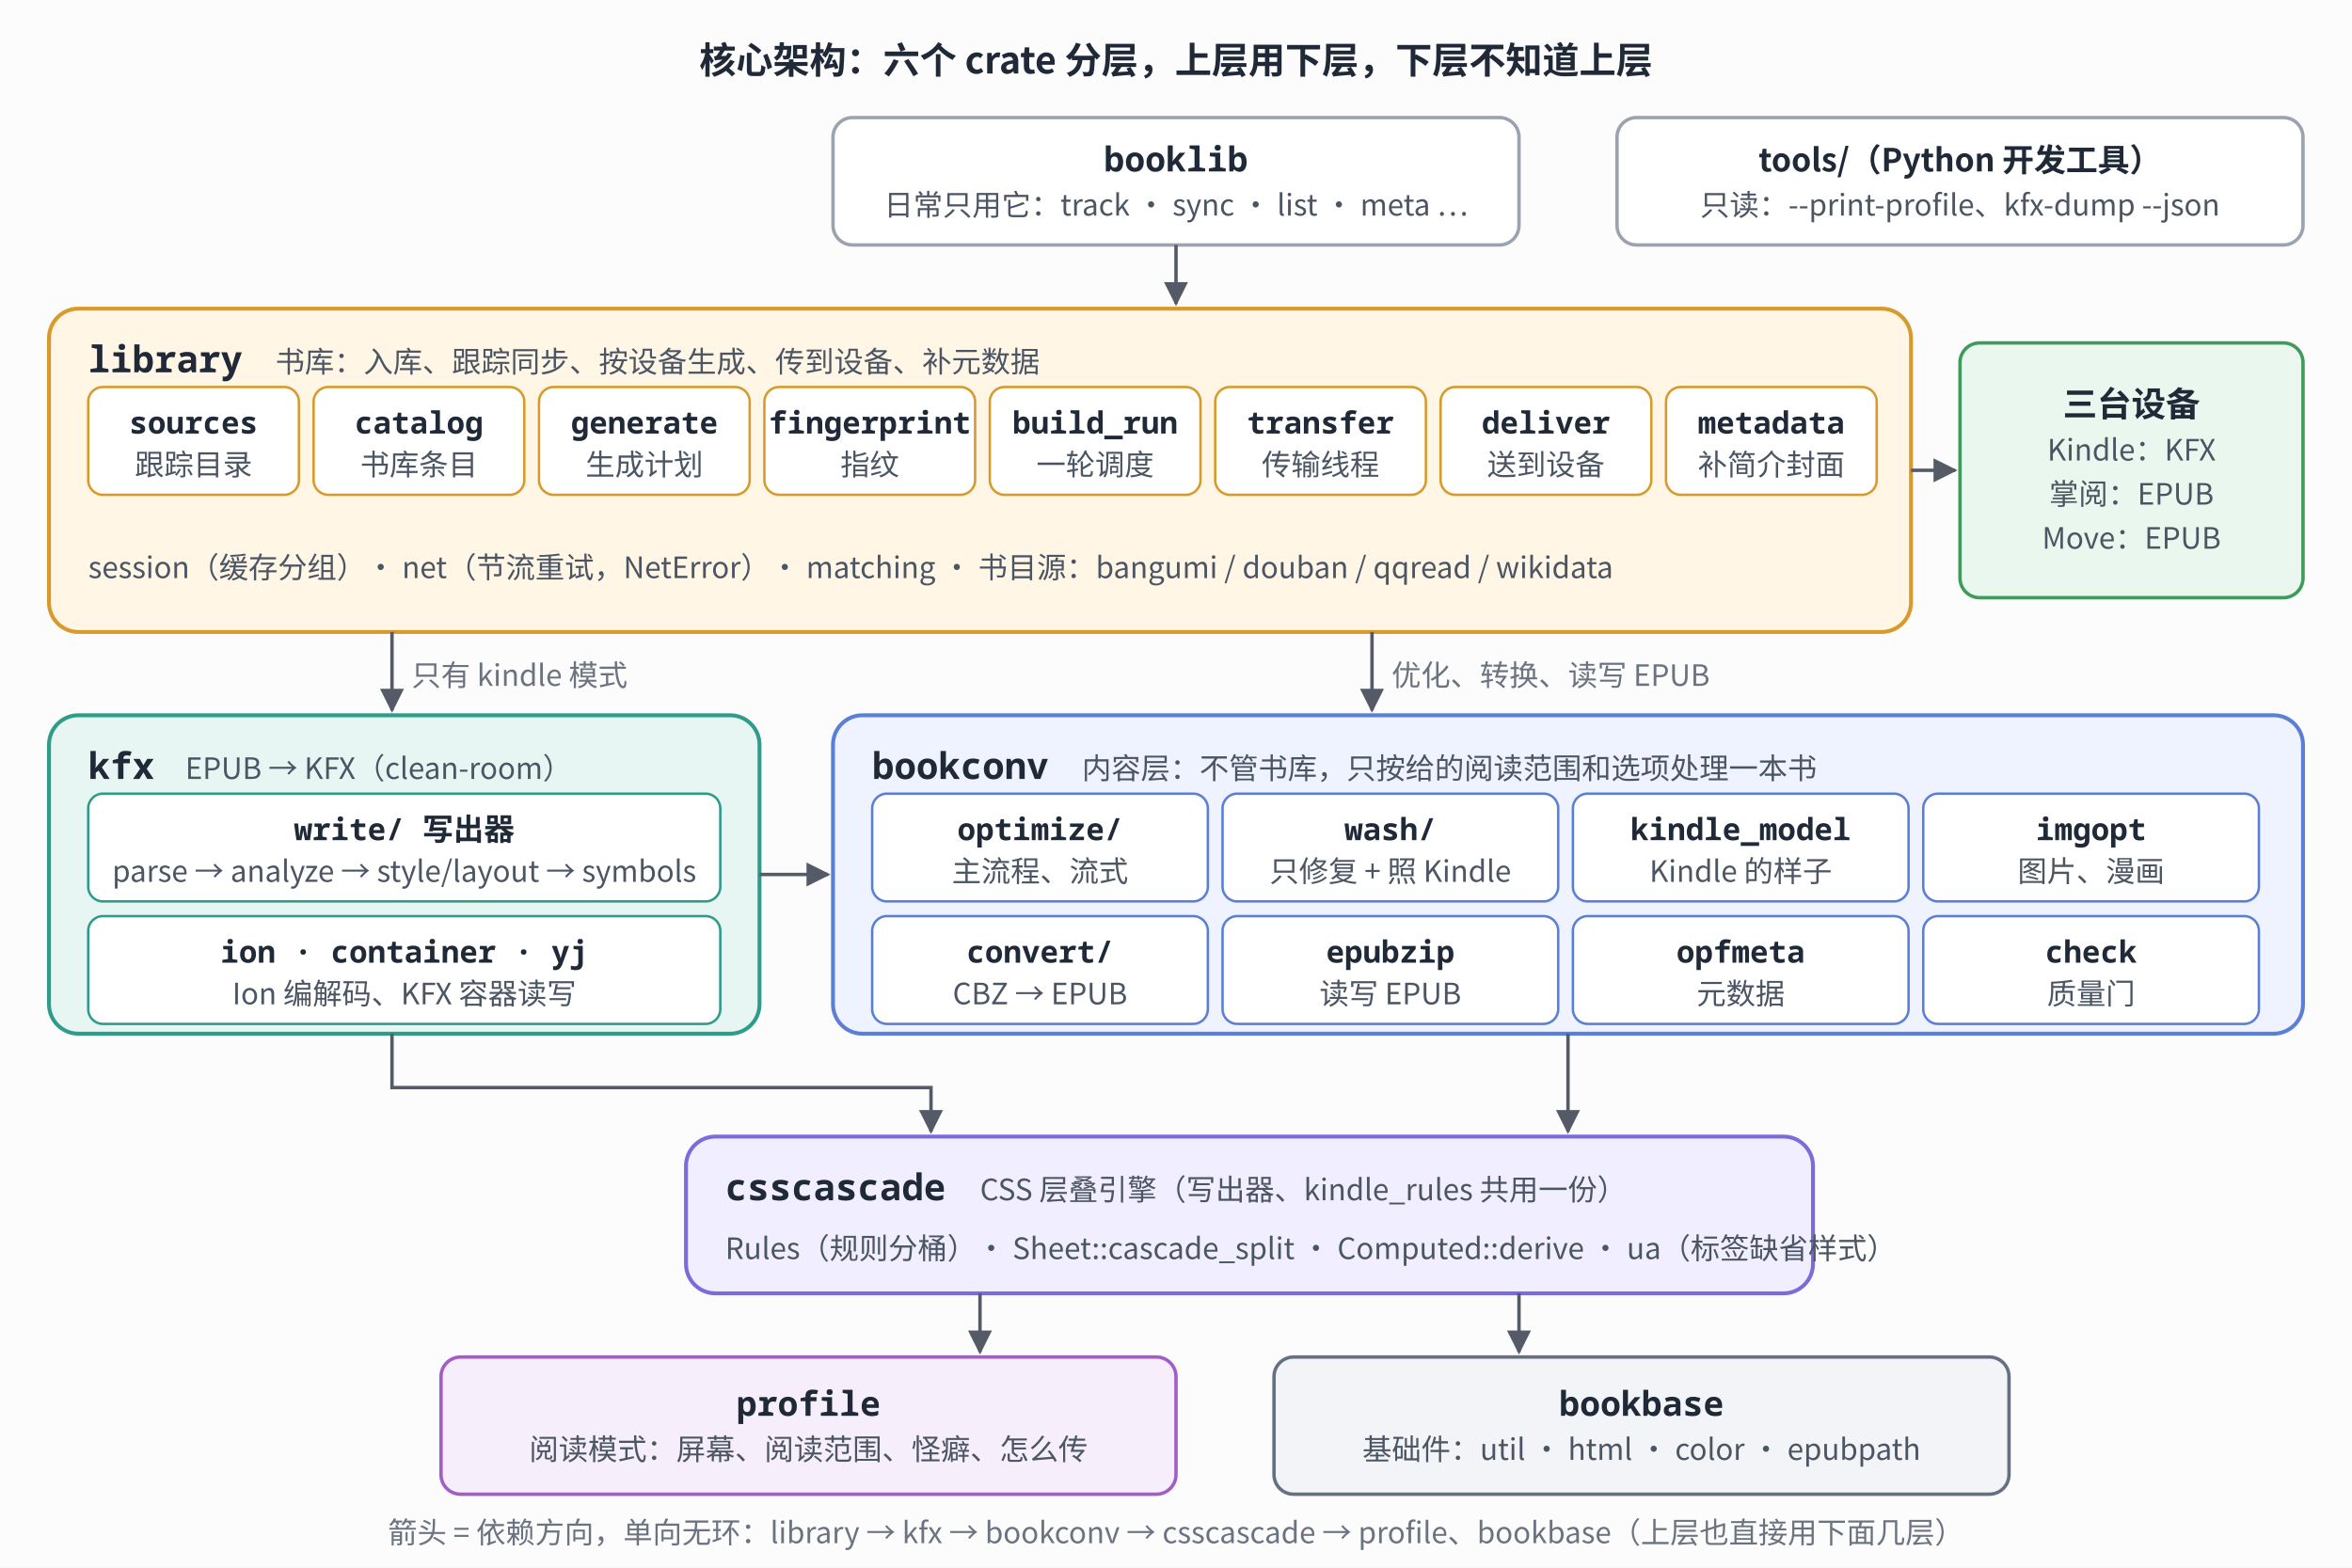
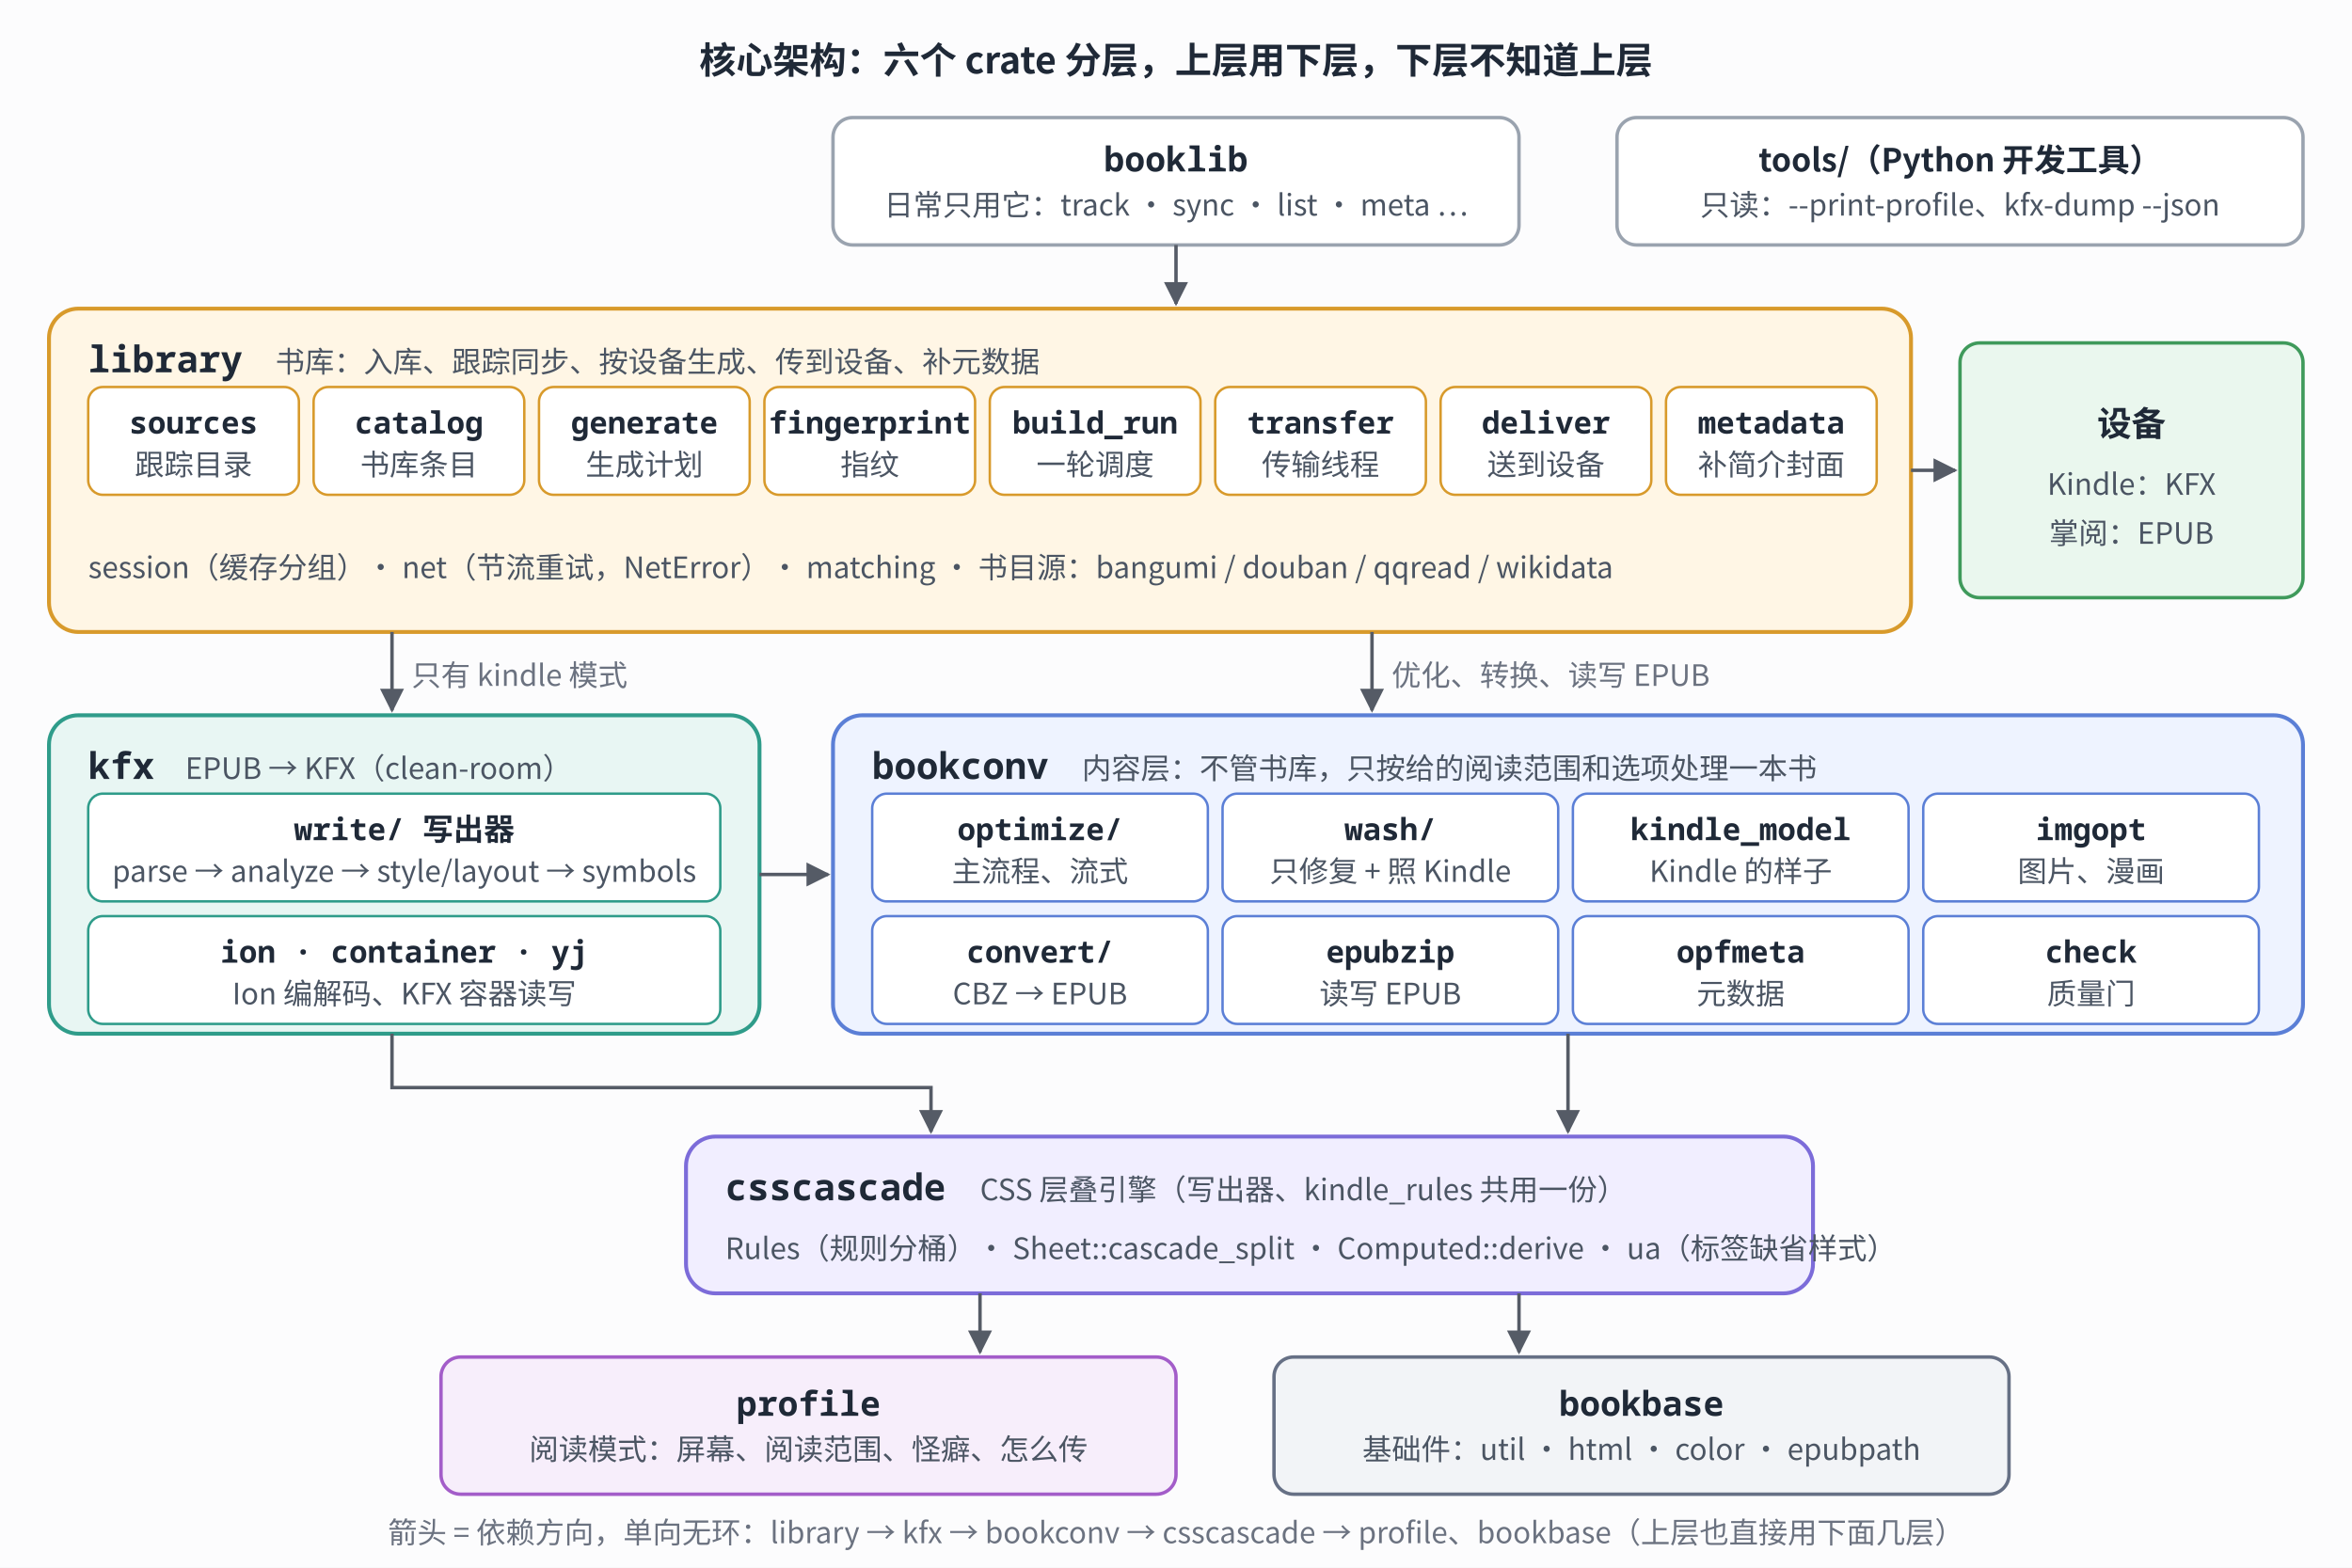
<svg xmlns="http://www.w3.org/2000/svg" viewBox="0 0 960 640" width="960" height="640" font-family="'Noto Sans CJK SC','PingFang SC','Microsoft YaHei',sans-serif" font-size="13">
  <defs>
    <marker id="a" viewBox="0 0 10 10" refX="9" refY="5" markerWidth="7" markerHeight="7" orient="auto-start-reverse">
      <path d="M0 0L10 5L0 10z" fill="#555B66" />
    </marker>
    <style>
      .t{font-weight:600;fill:#1F2937}
      .tm{font-family:'Noto Sans Mono','DejaVu Sans Mono',monospace;font-weight:600;fill:#1F2937}
      .s{font-size:12px;fill:#4B5563}
      .sm{font-family:'Noto Sans Mono','DejaVu Sans Mono',monospace;font-size:11.5px;fill:#4B5563}
      .n{font-size:12px;fill:#6B7280}
    </style>
  </defs>
  <rect width="960" height="640" fill="#FCFCFD" />
  <text x="480" y="30" text-anchor="middle" class="t" font-size="15">核心架构：六个 crate 分层，上层用下层，下层不知道上层</text>
  <rect x="340" y="48" width="280" height="52" rx="8" fill="#FFFFFF" stroke="#9AA3AF" stroke-width="1.4" />
  <text x="480.0" y="70.0" text-anchor="middle" class="tm" font-size="14">booklib</text>
  <text x="480.0" y="88.0" text-anchor="middle" class="s">日常只用它：track · sync · list · meta …</text>
  <rect x="660" y="48" width="280" height="52" rx="8" fill="#FFFFFF" stroke="#9AA3AF" stroke-width="1.4" />
  <text x="800.0" y="70.0" text-anchor="middle" class="t" font-size="13">tools/（Python 开发工具）</text>
  <text x="800.0" y="88.0" text-anchor="middle" class="s">只读：--print-profile、kfx-dump --json</text>
  <path d="M480 100 L480 124" fill="none" stroke="#555B66" stroke-width="1.4" marker-end="url(#a)" />
  <rect x="20" y="126" width="760" height="132" rx="12" fill="#FFF6E5" stroke="#D89A2B" stroke-width="1.6" />
  <text x="36" y="152" class="tm" font-size="15" fill="#D89A2B">library</text>
  <text x="112.4" y="152" class="s">书库：入库、跟踪同步、按设备生成、传到设备、补元数据</text>
  <rect x="36" y="158" width="86" height="44" rx="6" fill="#FFFFFF" stroke="#D89A2B" stroke-width="1" />
  <text x="79.0" y="177" text-anchor="middle" class="tm" font-size="12.5">sources</text>
  <text x="79.0" y="194" text-anchor="middle" class="s" font-size="11">跟踪目录</text>
  <rect x="128" y="158" width="86" height="44" rx="6" fill="#FFFFFF" stroke="#D89A2B" stroke-width="1" />
  <text x="171.0" y="177" text-anchor="middle" class="tm" font-size="12.5">catalog</text>
  <text x="171.0" y="194" text-anchor="middle" class="s" font-size="11">书库条目</text>
  <rect x="220" y="158" width="86" height="44" rx="6" fill="#FFFFFF" stroke="#D89A2B" stroke-width="1" />
  <text x="263.0" y="177" text-anchor="middle" class="tm" font-size="12.5">generate</text>
  <text x="263.0" y="194" text-anchor="middle" class="s" font-size="11">生成计划</text>
  <rect x="312" y="158" width="86" height="44" rx="6" fill="#FFFFFF" stroke="#D89A2B" stroke-width="1" />
  <text x="355.0" y="177" text-anchor="middle" class="tm" font-size="12.5">fingerprint</text>
  <text x="355.0" y="194" text-anchor="middle" class="s" font-size="11">指纹</text>
  <rect x="404" y="158" width="86" height="44" rx="6" fill="#FFFFFF" stroke="#D89A2B" stroke-width="1" />
  <text x="447.0" y="177" text-anchor="middle" class="tm" font-size="12.5">build_run</text>
  <text x="447.0" y="194" text-anchor="middle" class="s" font-size="11">一轮调度</text>
  <rect x="496" y="158" width="86" height="44" rx="6" fill="#FFFFFF" stroke="#D89A2B" stroke-width="1" />
  <text x="539.0" y="177" text-anchor="middle" class="tm" font-size="12.5">transfer</text>
  <text x="539.0" y="194" text-anchor="middle" class="s" font-size="11">传输线程</text>
  <rect x="588" y="158" width="86" height="44" rx="6" fill="#FFFFFF" stroke="#D89A2B" stroke-width="1" />
  <text x="631.0" y="177" text-anchor="middle" class="tm" font-size="12.5">deliver</text>
  <text x="631.0" y="194" text-anchor="middle" class="s" font-size="11">送到设备</text>
  <rect x="680" y="158" width="86" height="44" rx="6" fill="#FFFFFF" stroke="#D89A2B" stroke-width="1" />
  <text x="723.0" y="177" text-anchor="middle" class="tm" font-size="12.5">metadata</text>
  <text x="723.0" y="194" text-anchor="middle" class="s" font-size="11">补简介封面</text>
  <text x="36" y="236" text-anchor="start" class="s">session（缓存分组）· net（节流重试，NetError）· matching · 书目源：bangumi / douban / qqread / wikidata</text>
  <rect x="800" y="140" width="140" height="104" rx="8" fill="#EAF7EE" stroke="#3F9A5B" stroke-width="1.4" />
-   <text x="870.0" y="170.0" text-anchor="middle" class="t" font-size="14">三台设备</text>
-   <text x="870.0" y="188.0" text-anchor="middle" class="s">Kindle：KFX</text>
-   <text x="870.0" y="206.0" text-anchor="middle" class="s">掌阅：EPUB</text>
-   <text x="870.0" y="224.0" text-anchor="middle" class="s">Move：EPUB</text>
+   <text x="870.0" y="178.0" text-anchor="middle" class="t" font-size="14">设备</text>
+   <text x="870.0" y="202.0" text-anchor="middle" class="s">Kindle：KFX</text>
+   <text x="870.0" y="222.0" text-anchor="middle" class="s">掌阅：EPUB</text>
  <path d="M780 192 L798 192" fill="none" stroke="#555B66" stroke-width="1.4" marker-end="url(#a)" />
  <path d="M160 258 L160 290" fill="none" stroke="#555B66" stroke-width="1.4" marker-end="url(#a)" />
  <text x="168" y="280" text-anchor="start" class="n">只有 kindle 模式</text>
  <path d="M560 258 L560 290" fill="none" stroke="#555B66" stroke-width="1.4" marker-end="url(#a)" />
  <text x="568" y="280" text-anchor="start" class="n">优化、转换、读写 EPUB</text>
  <rect x="20" y="292" width="290" height="130" rx="12" fill="#E8F6F3" stroke="#2F9C8A" stroke-width="1.6" />
  <text x="36" y="318" class="tm" font-size="15" fill="#2F9C8A">kfx</text>
  <text x="75.6" y="318" class="s">EPUB → KFX（clean-room）</text>
  <rect x="36" y="324" width="258" height="44" rx="6" fill="#FFFFFF" stroke="#2F9C8A" stroke-width="1" />
  <text x="165.0" y="343" text-anchor="middle" class="tm" font-size="12.5">write/  写出器</text>
  <text x="165.0" y="360" text-anchor="middle" class="s" font-size="11">parse → analyze → style/layout → symbols</text>
  <rect x="36" y="374" width="258" height="44" rx="6" fill="#FFFFFF" stroke="#2F9C8A" stroke-width="1" />
  <text x="165.0" y="393" text-anchor="middle" class="tm" font-size="12.5">ion · container · yj</text>
  <text x="165.0" y="410" text-anchor="middle" class="s" font-size="11">Ion 编解码、KFX 容器读写</text>
  <path d="M310 357 L338 357" fill="none" stroke="#555B66" stroke-width="1.4" marker-end="url(#a)" />
  <rect x="340" y="292" width="600" height="130" rx="12" fill="#EEF3FF" stroke="#5B7FD6" stroke-width="1.6" />
  <text x="356" y="318" class="tm" font-size="15" fill="#5B7FD6">bookconv</text>
  <text x="441.6" y="318" class="s">内容层：不管书库，只按给的阅读范围和选项处理一本书</text>
  <rect x="356" y="324" width="137" height="44" rx="6" fill="#FFFFFF" stroke="#5B7FD6" stroke-width="1" />
  <text x="424.5" y="343" text-anchor="middle" class="tm" font-size="12.5">optimize/</text>
  <text x="424.5" y="360" text-anchor="middle" class="s" font-size="11">主流程、流式</text>
  <rect x="499" y="324" width="137" height="44" rx="6" fill="#FFFFFF" stroke="#5B7FD6" stroke-width="1" />
  <text x="567.5" y="343" text-anchor="middle" class="tm" font-size="12.5">wash/</text>
  <text x="567.5" y="360" text-anchor="middle" class="s" font-size="11">只修复 + 照 Kindle</text>
  <rect x="642" y="324" width="137" height="44" rx="6" fill="#FFFFFF" stroke="#5B7FD6" stroke-width="1" />
  <text x="710.5" y="343" text-anchor="middle" class="tm" font-size="12.5">kindle_model</text>
  <text x="710.5" y="360" text-anchor="middle" class="s" font-size="11">Kindle 的样子</text>
  <rect x="785" y="324" width="137" height="44" rx="6" fill="#FFFFFF" stroke="#5B7FD6" stroke-width="1" />
  <text x="853.5" y="343" text-anchor="middle" class="tm" font-size="12.5">imgopt</text>
  <text x="853.5" y="360" text-anchor="middle" class="s" font-size="11">图片、漫画</text>
  <rect x="356" y="374" width="137" height="44" rx="6" fill="#FFFFFF" stroke="#5B7FD6" stroke-width="1" />
  <text x="424.5" y="393" text-anchor="middle" class="tm" font-size="12.5">convert/</text>
  <text x="424.5" y="410" text-anchor="middle" class="s" font-size="11">CBZ → EPUB</text>
  <rect x="499" y="374" width="137" height="44" rx="6" fill="#FFFFFF" stroke="#5B7FD6" stroke-width="1" />
  <text x="567.5" y="393" text-anchor="middle" class="tm" font-size="12.5">epubzip</text>
  <text x="567.5" y="410" text-anchor="middle" class="s" font-size="11">读写 EPUB</text>
  <rect x="642" y="374" width="137" height="44" rx="6" fill="#FFFFFF" stroke="#5B7FD6" stroke-width="1" />
  <text x="710.5" y="393" text-anchor="middle" class="tm" font-size="12.5">opfmeta</text>
  <text x="710.5" y="410" text-anchor="middle" class="s" font-size="11">元数据</text>
  <rect x="785" y="374" width="137" height="44" rx="6" fill="#FFFFFF" stroke="#5B7FD6" stroke-width="1" />
  <text x="853.5" y="393" text-anchor="middle" class="tm" font-size="12.5">check</text>
  <text x="853.5" y="410" text-anchor="middle" class="s" font-size="11">质量门</text>
  <path d="M160 422 L160 444 L380 444 L380 462" fill="none" stroke="#555B66" stroke-width="1.4" marker-end="url(#a)" />
  <path d="M640 422 L640 462" fill="none" stroke="#555B66" stroke-width="1.4" marker-end="url(#a)" />
  <rect x="280" y="464" width="460" height="64" rx="12" fill="#F1EEFF" stroke="#7C6CD9" stroke-width="1.6" />
  <text x="296" y="490" class="tm" font-size="15" fill="#7C6CD9">csscascade</text>
  <text x="400.0" y="490" class="s">CSS 层叠引擎（写出器、kindle_rules 共用一份）</text>
  <text x="296" y="514" text-anchor="start" class="s">Rules（规则分桶）· Sheet::cascade_split · Computed::derive · ua（标签缺省样式）</text>
  <path d="M400 528 L400 552" fill="none" stroke="#555B66" stroke-width="1.4" marker-end="url(#a)" />
  <path d="M620 528 L620 552" fill="none" stroke="#555B66" stroke-width="1.4" marker-end="url(#a)" />
  <rect x="180" y="554" width="300" height="56" rx="8" fill="#F7EEFB" stroke="#A35DC9" stroke-width="1.4" />
  <text x="330.0" y="578.0" text-anchor="middle" class="tm" font-size="14">profile</text>
  <text x="330.0" y="596.0" text-anchor="middle" class="s">阅读模式：屏幕、阅读范围、怪癖、怎么传</text>
  <rect x="520" y="554" width="300" height="56" rx="8" fill="#F2F4F7" stroke="#667085" stroke-width="1.4" />
  <text x="670.0" y="578.0" text-anchor="middle" class="tm" font-size="14">bookbase</text>
  <text x="670.0" y="596.0" text-anchor="middle" class="s">基础件：util · html · color · epubpath</text>
  <text x="480" y="630" text-anchor="middle" class="n">箭头 = 依赖方向，单向无环：library → kfx → bookconv → csscascade → profile、bookbase（上层也直接用下面几层）</text>
</svg>
